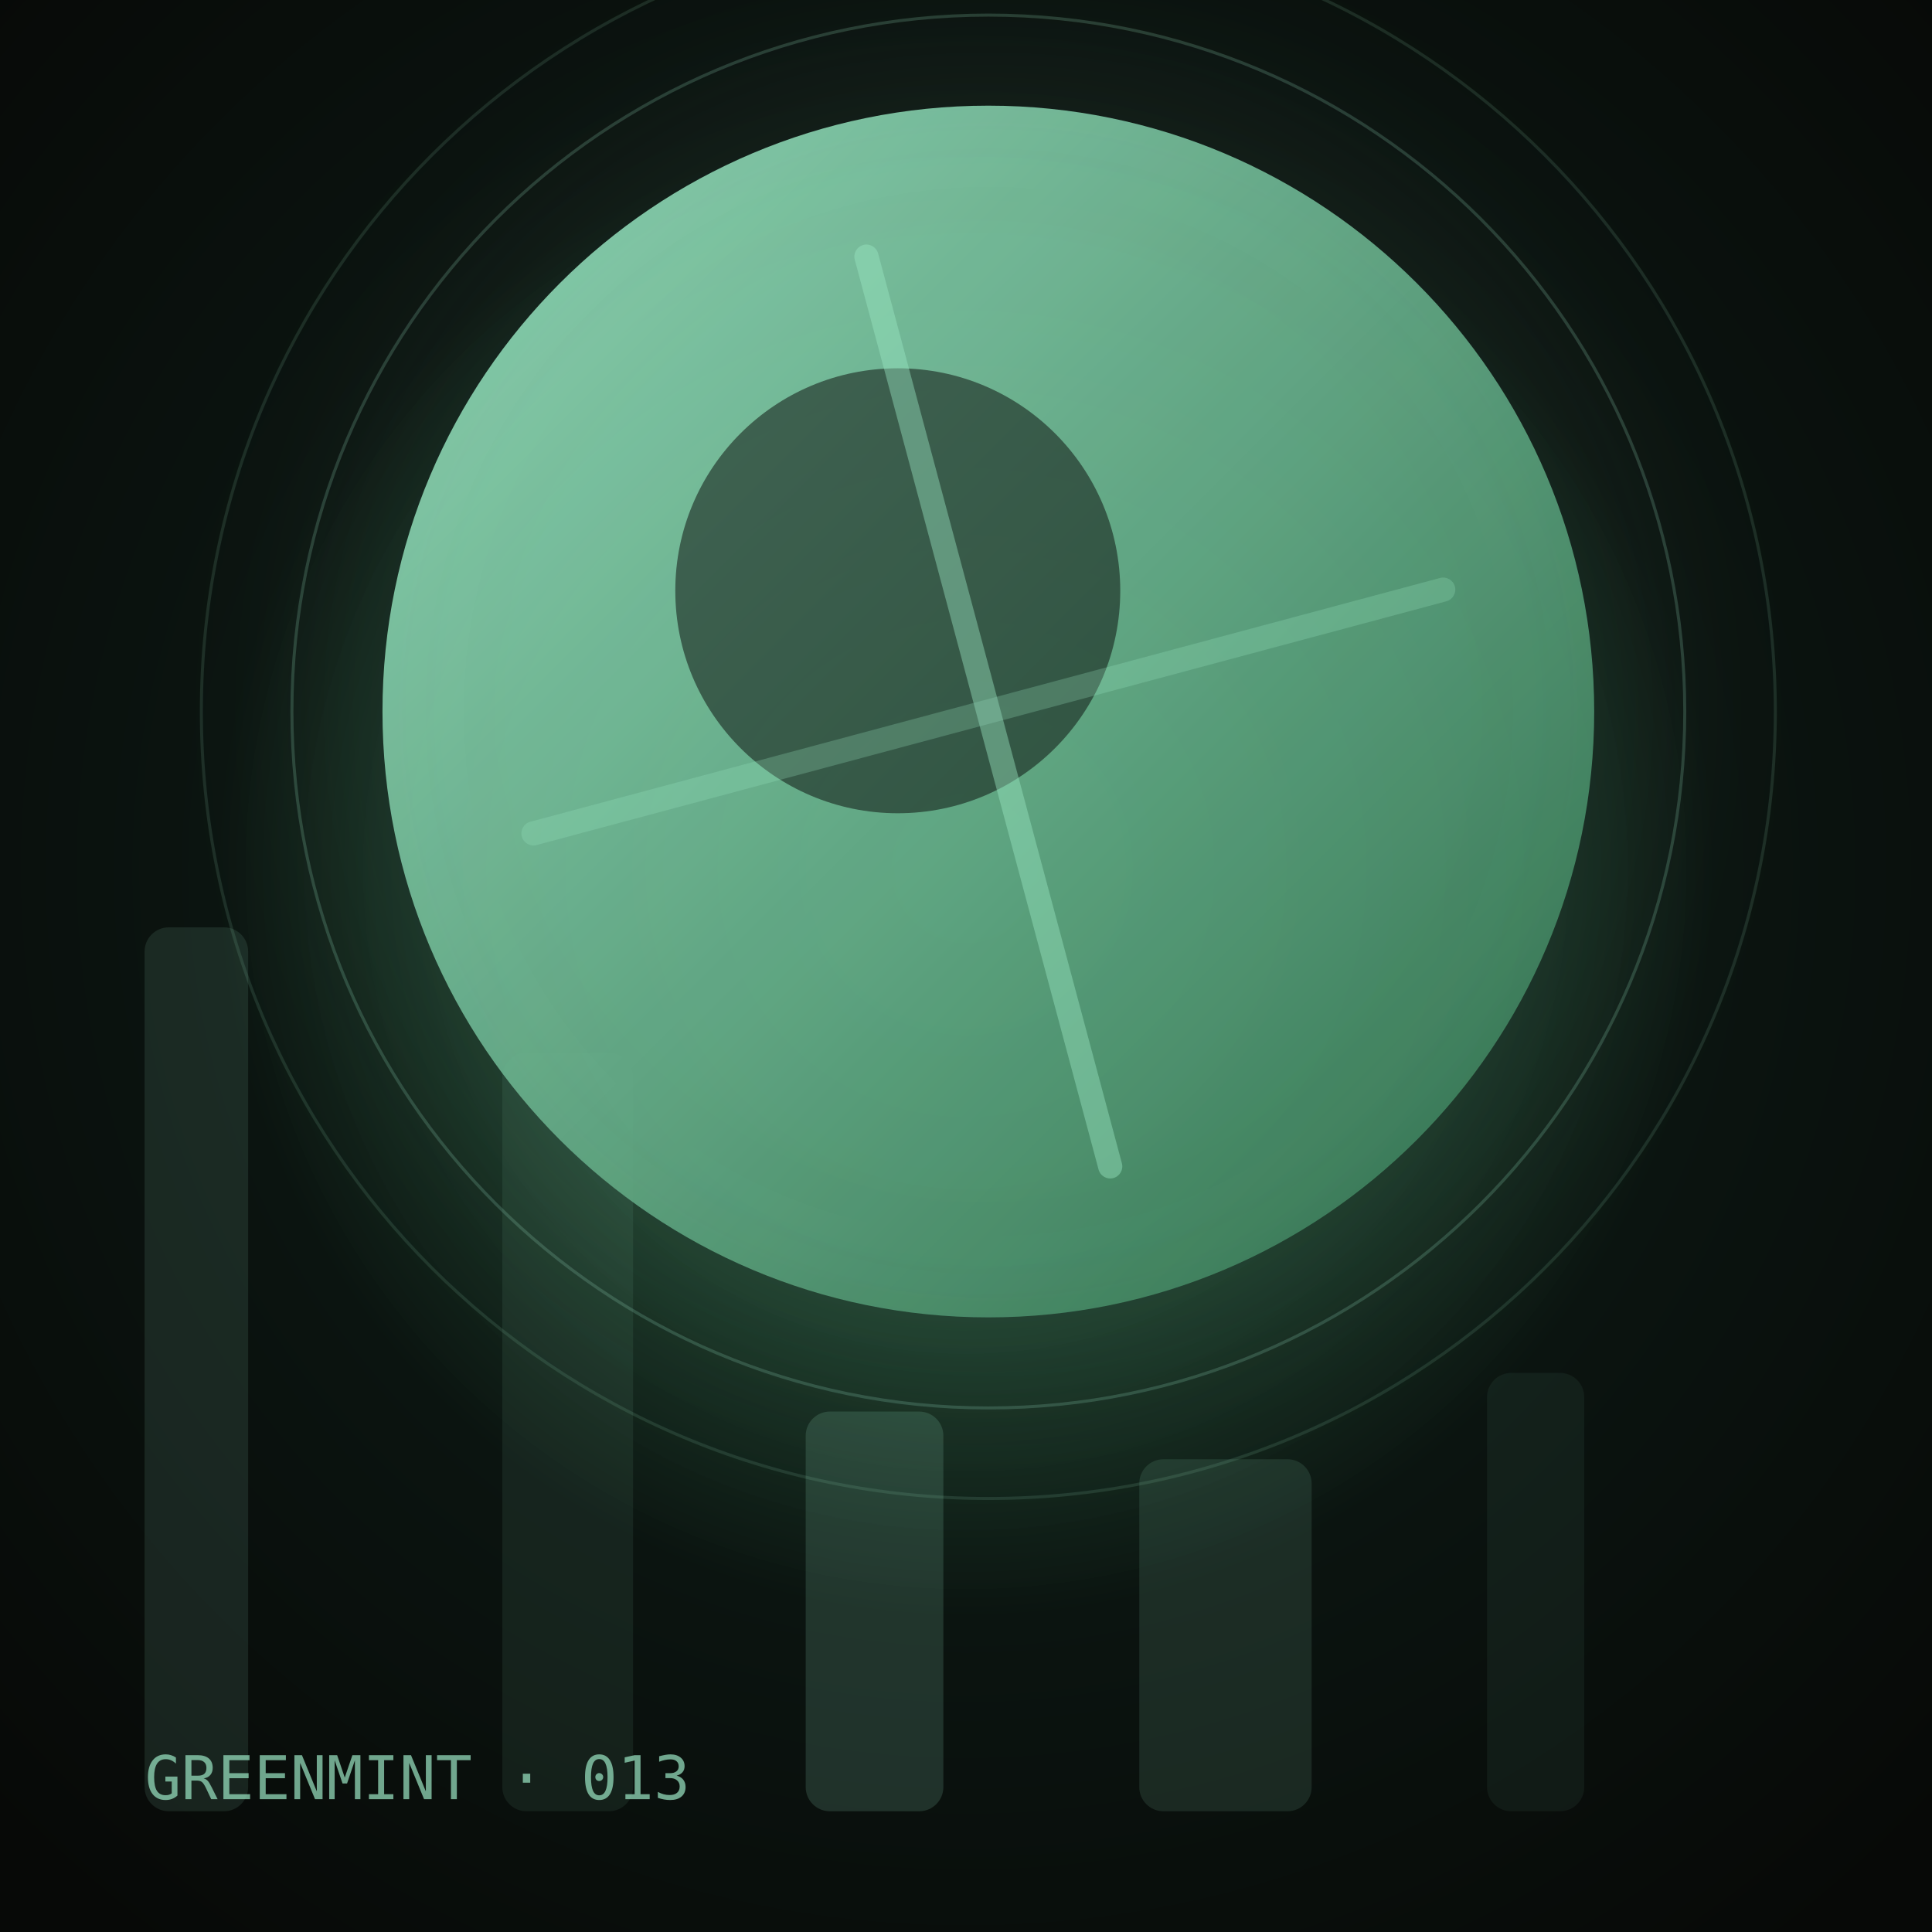
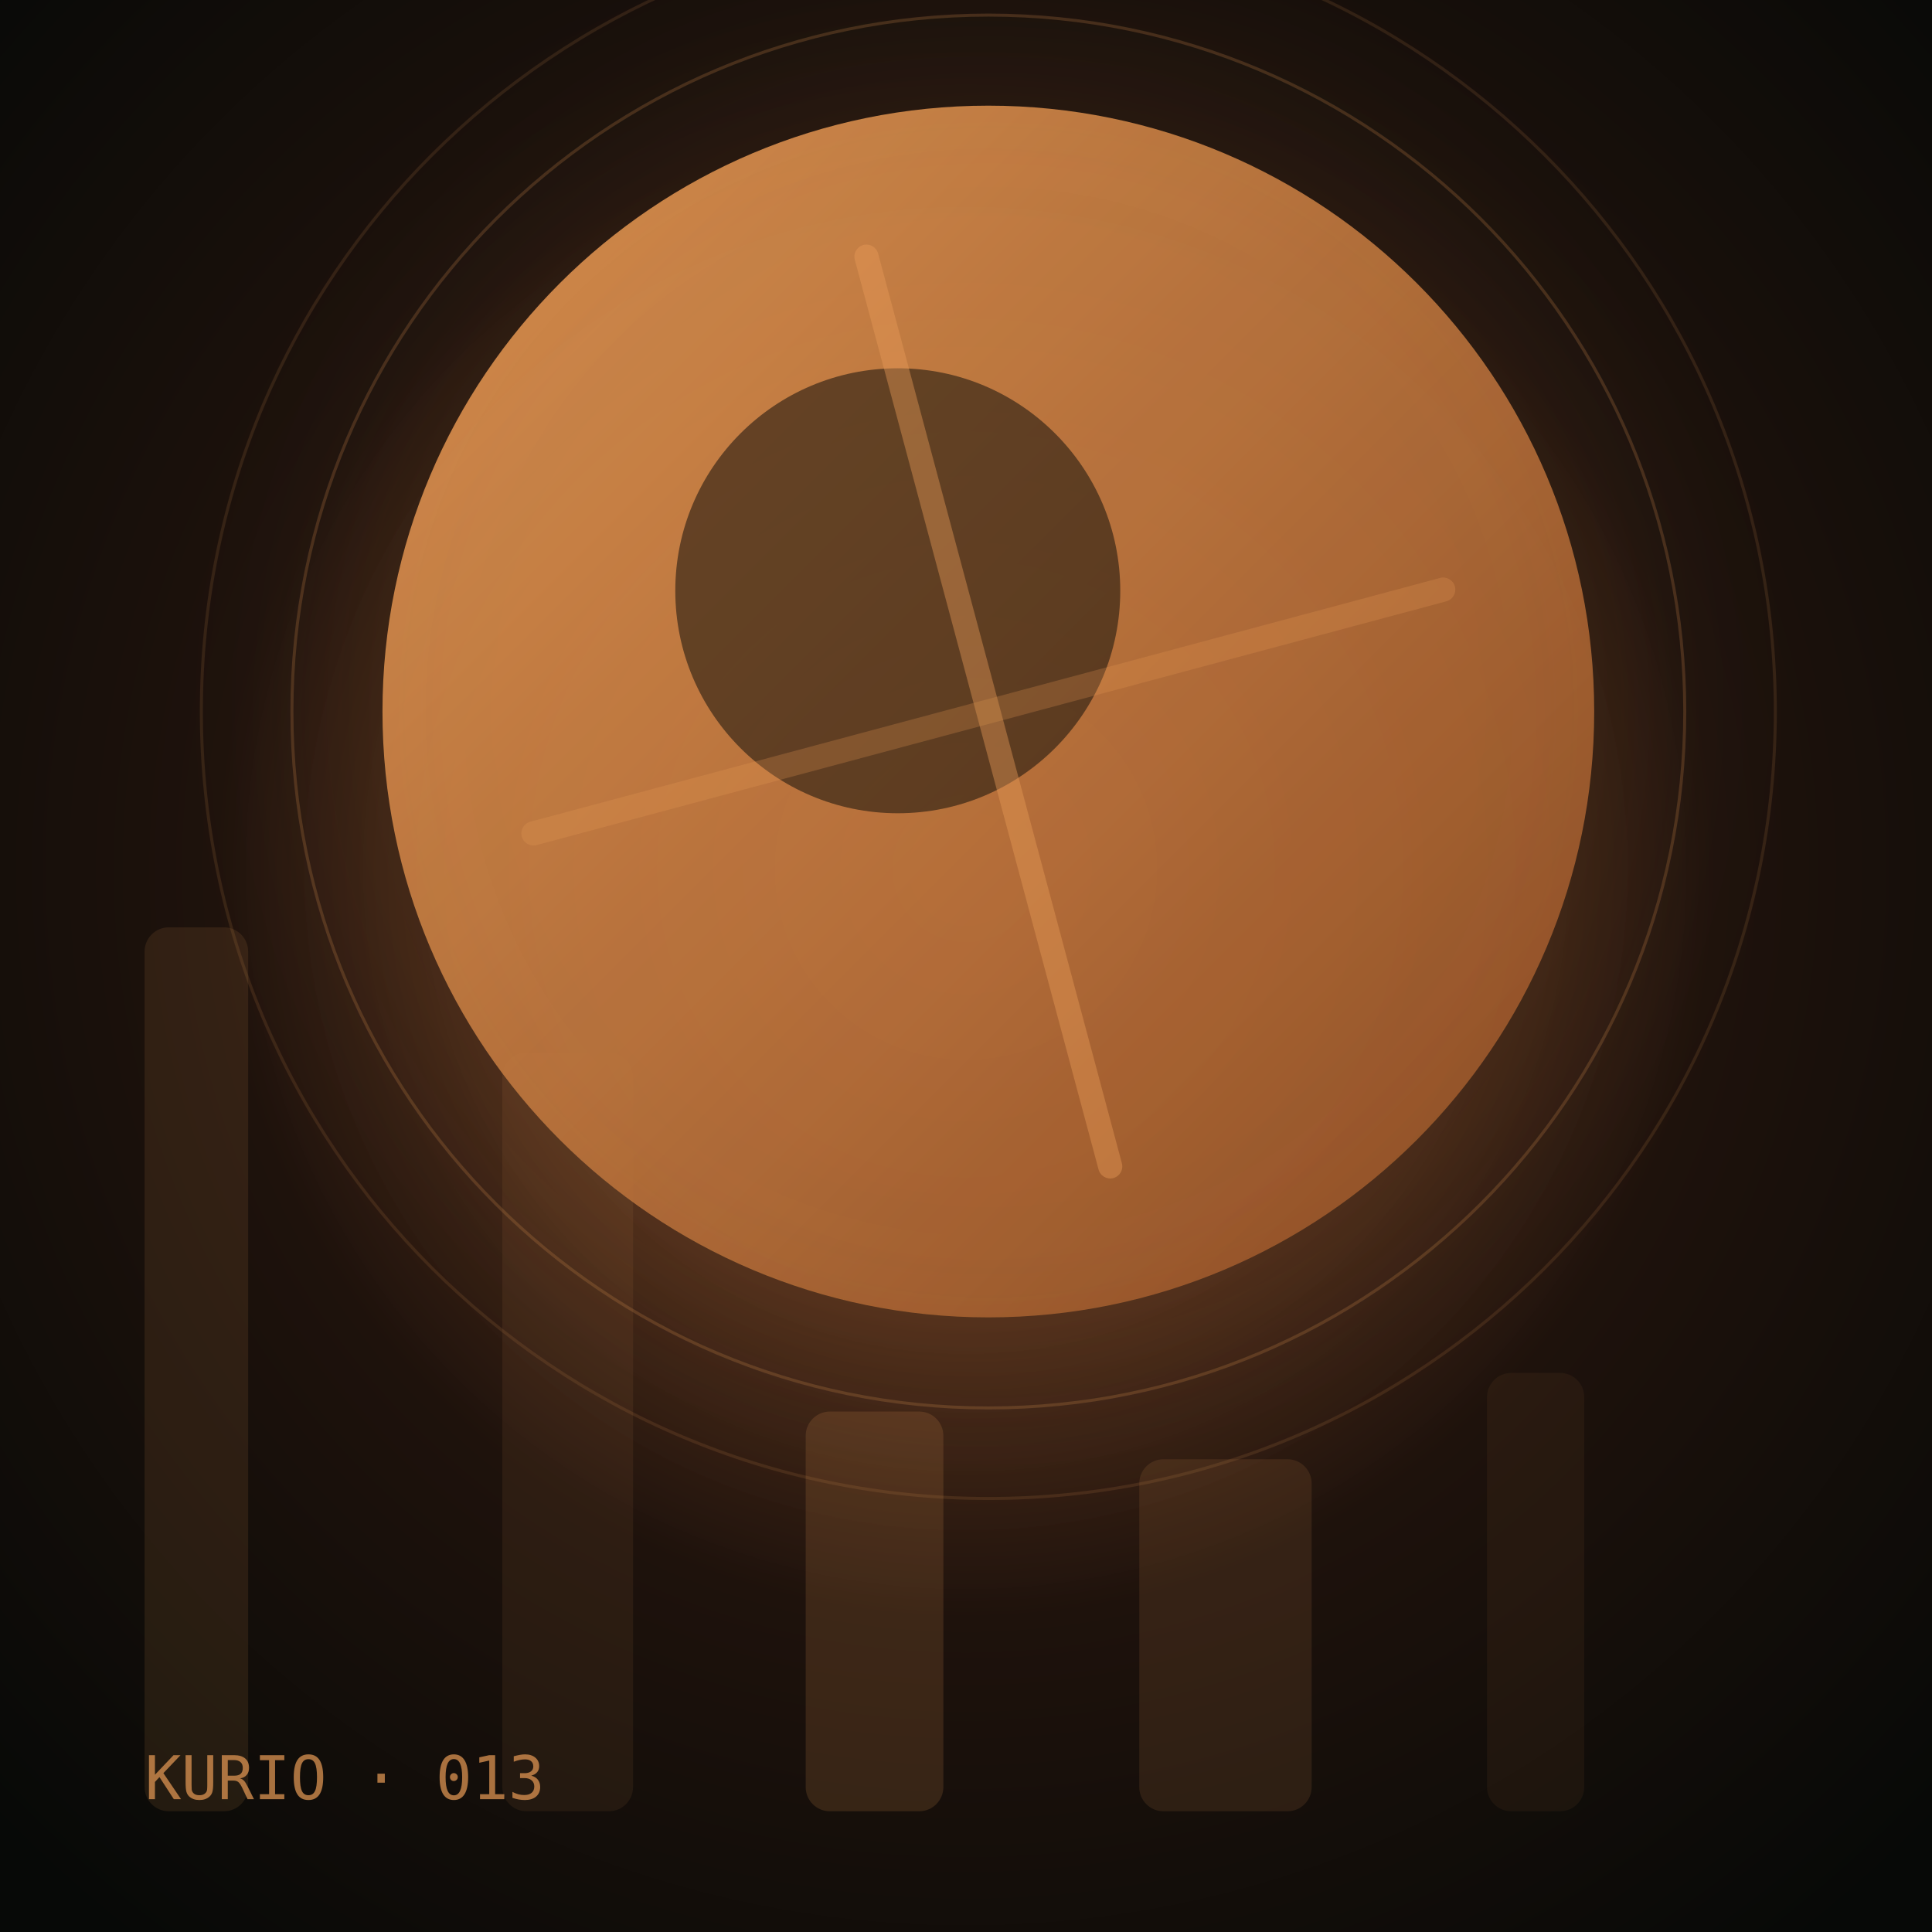
<svg xmlns="http://www.w3.org/2000/svg" viewBox="0 0 640 640" width="640" height="640" role="img" aria-label="Arte generativa 13">
  <defs>
    <radialGradient id="g13" cx="50%" cy="45%" r="70%">
-       <stop offset="0%" stop-color="#2c6e49" stop-opacity="0.95" />
-       <stop offset="55%" stop-color="#0b1410" stop-opacity="1" />
+       <stop offset="0%" stop-color="#8c4a22" stop-opacity="0.95" />
+       <stop offset="55%" stop-color="#1e120c" stop-opacity="1" />
      <stop offset="100%" stop-color="#070907" />
    </radialGradient>
    <linearGradient id="l13" x1="0" y1="0" x2="1" y2="1">
-       <stop offset="0%" stop-color="#9be7c4" />
-       <stop offset="100%" stop-color="#2c6e49" />
+       <stop offset="0%" stop-color="#e89b55" />
+       <stop offset="100%" stop-color="#8c4a22" />
    </linearGradient>
    <filter id="blur13">
      <feGaussianBlur stdDeviation="26" />
    </filter>
  </defs>
  <rect width="640" height="640" fill="url(#g13)" />
-   <rect x="47.9" y="307.2" width="34.3" height="292.8" rx="8" fill="#9be7c4" opacity="0.11" />
-   <rect x="166.4" y="348.7" width="43.3" height="251.3" rx="8" fill="#9be7c4" opacity="0.08" />
-   <rect x="266.9" y="467.6" width="45.6" height="132.4" rx="8" fill="#9be7c4" opacity="0.16" />
-   <rect x="377.4" y="483.4" width="57.1" height="116.6" rx="8" fill="#9be7c4" opacity="0.12" />
-   <rect x="492.6" y="454.8" width="32.2" height="145.2" rx="8" fill="#9be7c4" opacity="0.06" />
-   <g opacity="0.5" stroke="#9be7c4" stroke-width="1" fill="none">
+   <rect x="47.9" y="307.2" width="34.3" height="292.8" rx="8" fill="#e89b55" opacity="0.11" />
+   <rect x="166.4" y="348.7" width="43.3" height="251.3" rx="8" fill="#e89b55" opacity="0.08" />
+   <rect x="266.9" y="467.6" width="45.6" height="132.4" rx="8" fill="#e89b55" opacity="0.16" />
+   <rect x="377.4" y="483.4" width="57.1" height="116.6" rx="8" fill="#e89b55" opacity="0.12" />
+   <rect x="492.6" y="454.8" width="32.2" height="145.2" rx="8" fill="#e89b55" opacity="0.06" />
+   <g opacity="0.5" stroke="#e89b55" stroke-width="1" fill="none">
    <circle cx="327.4" cy="235.7" r="260.7" opacity="0.25" />
    <circle cx="327.4" cy="235.7" r="230.7" opacity="0.4" />
  </g>
  <circle cx="327.4" cy="235.7" r="200.7" fill="url(#l13)" opacity="0.9" />
  <circle cx="297.4" cy="195.7" r="73.7" fill="#070907" opacity="0.55" />
  <g transform="rotate(75 327.4 235.7)" opacity="0.85">
-     <rect x="167.4" y="231.7" width="320" height="8" rx="4" fill="#9be7c4" opacity="0.5" />
-     <rect x="323.4" y="75.7" width="8" height="320" rx="4" fill="#9be7c4" opacity="0.3" />
+     <rect x="167.4" y="231.7" width="320" height="8" rx="4" fill="#e89b55" opacity="0.5" />
+     <rect x="323.4" y="75.7" width="8" height="320" rx="4" fill="#e89b55" opacity="0.3" />
  </g>
-   <circle cx="327.4" cy="235.7" r="220" fill="#9be7c4" opacity="0.06" filter="url(#blur13)" />
-   <text x="48" y="596" font-family="monospace" font-size="20" fill="#9be7c4" opacity="0.7">GREENMINT · 013</text>
+   <circle cx="327.4" cy="235.7" r="220" fill="#e89b55" opacity="0.06" filter="url(#blur13)" />
+   <text x="48" y="596" font-family="monospace" font-size="20" fill="#e89b55" opacity="0.7">KURIO · 013</text>
</svg>
